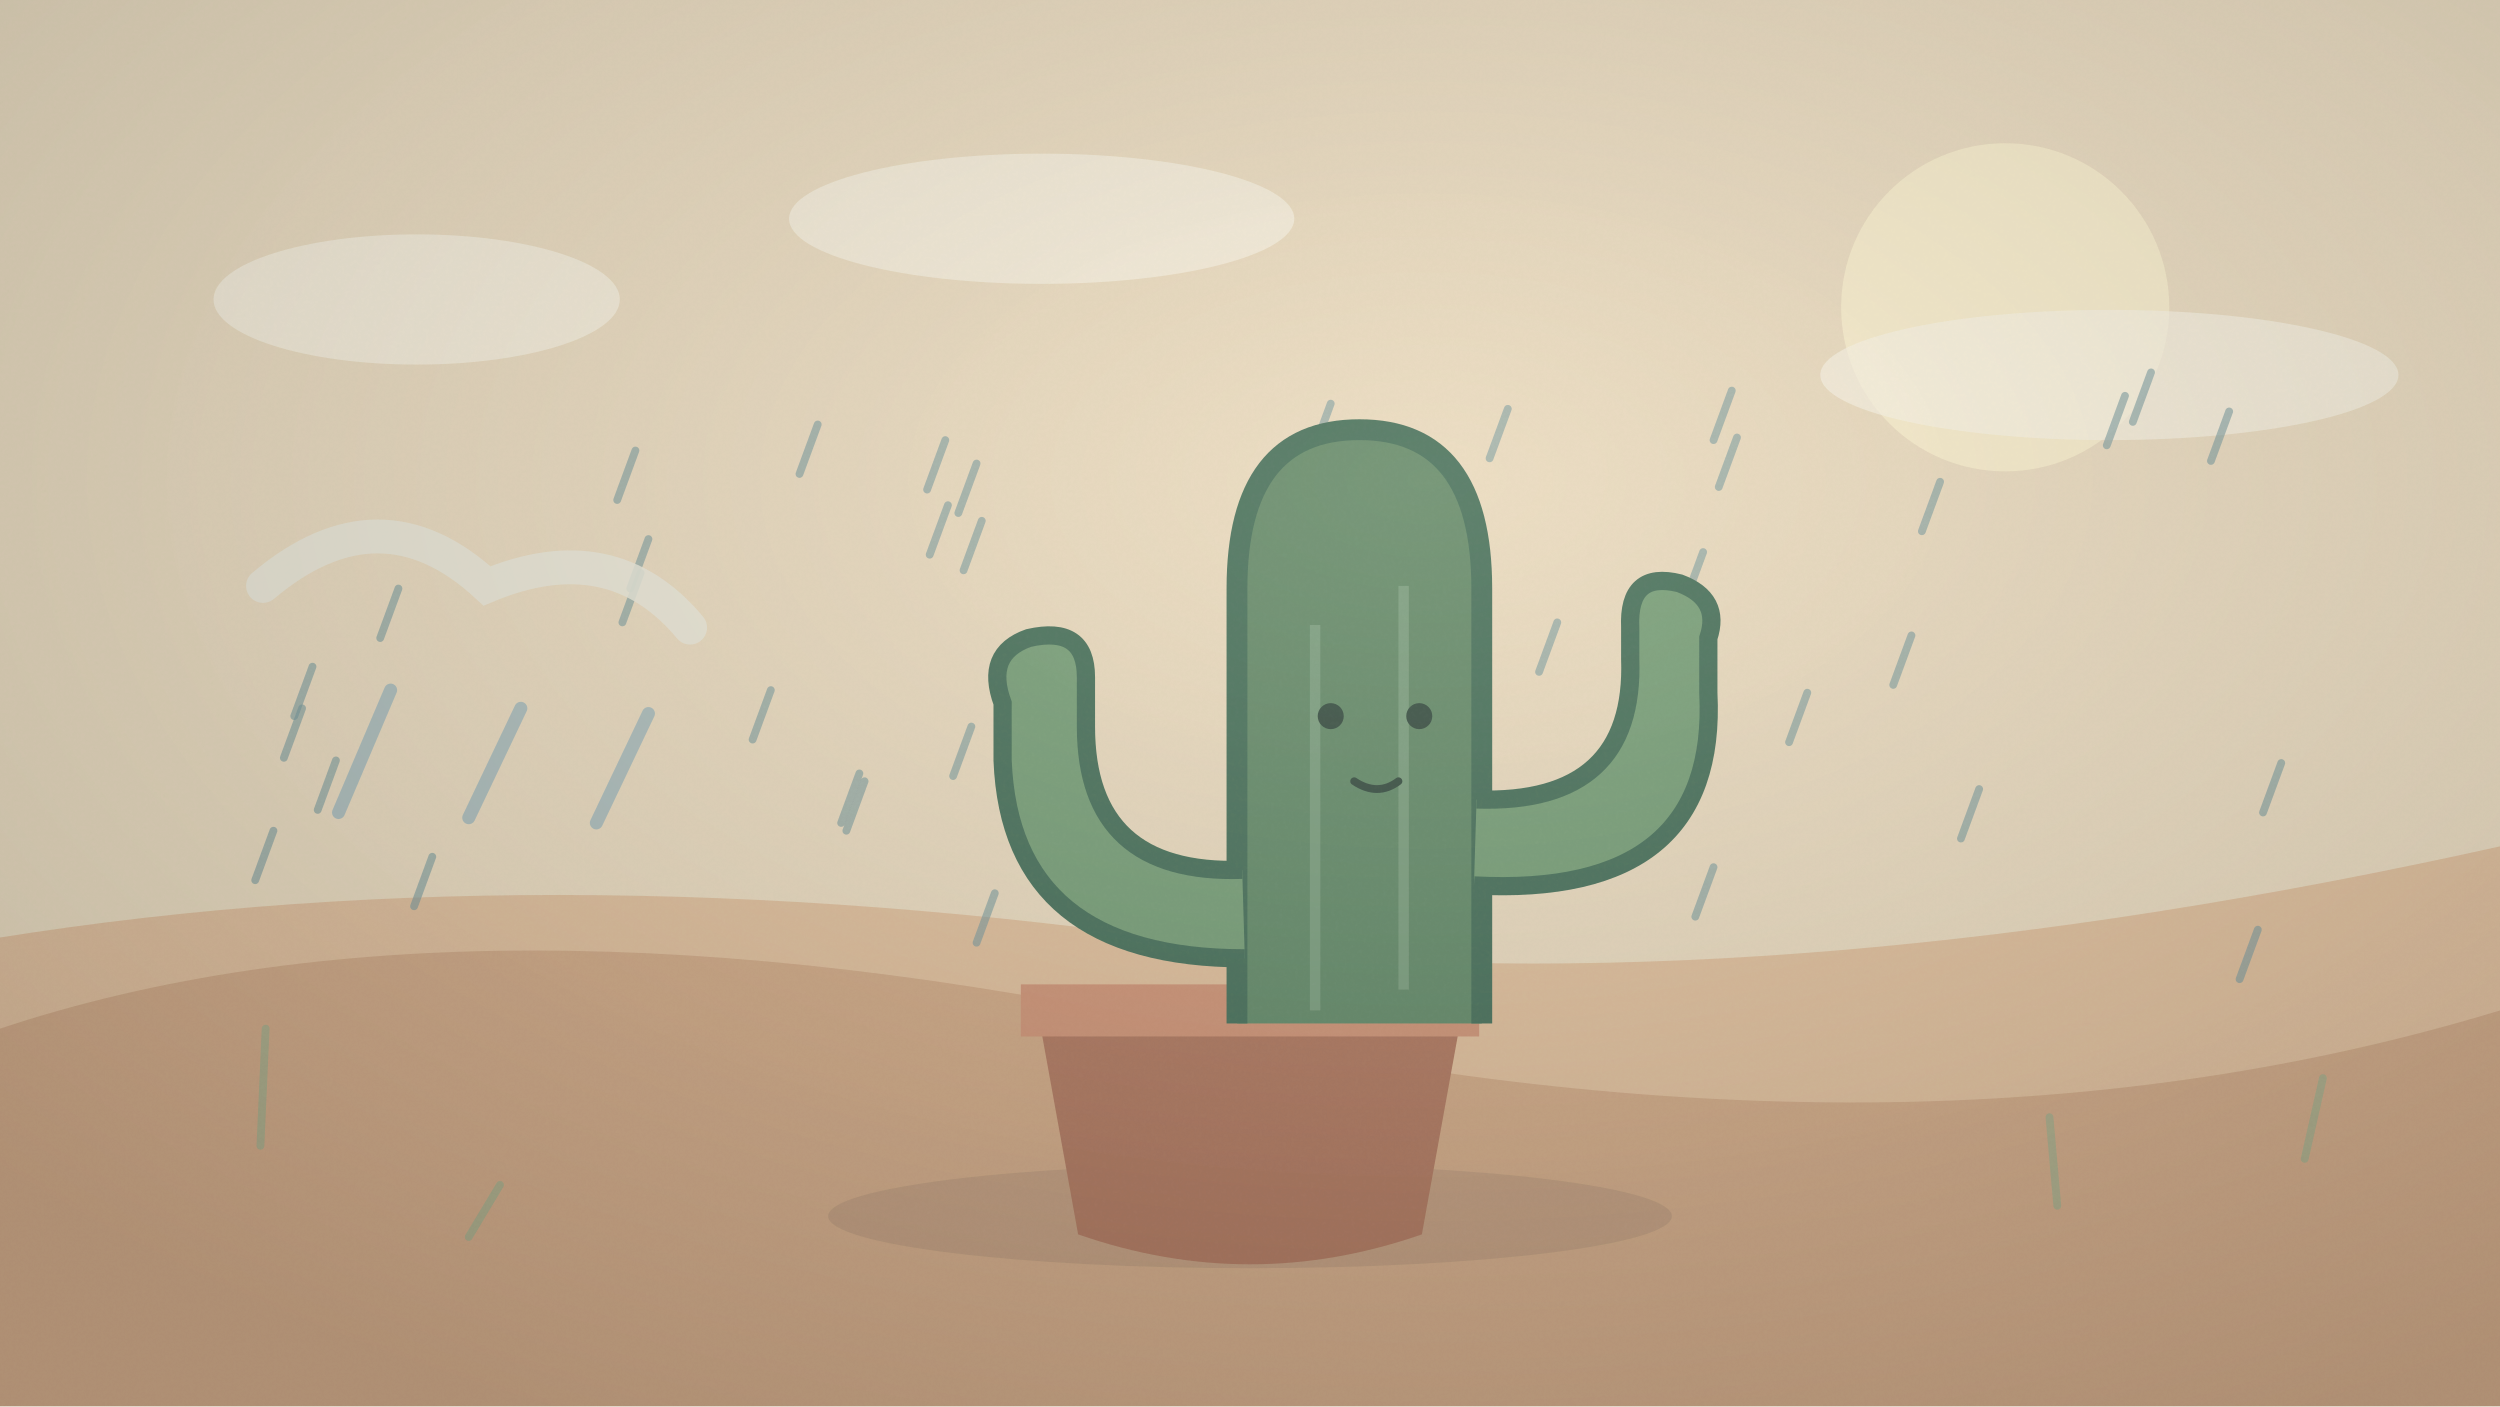
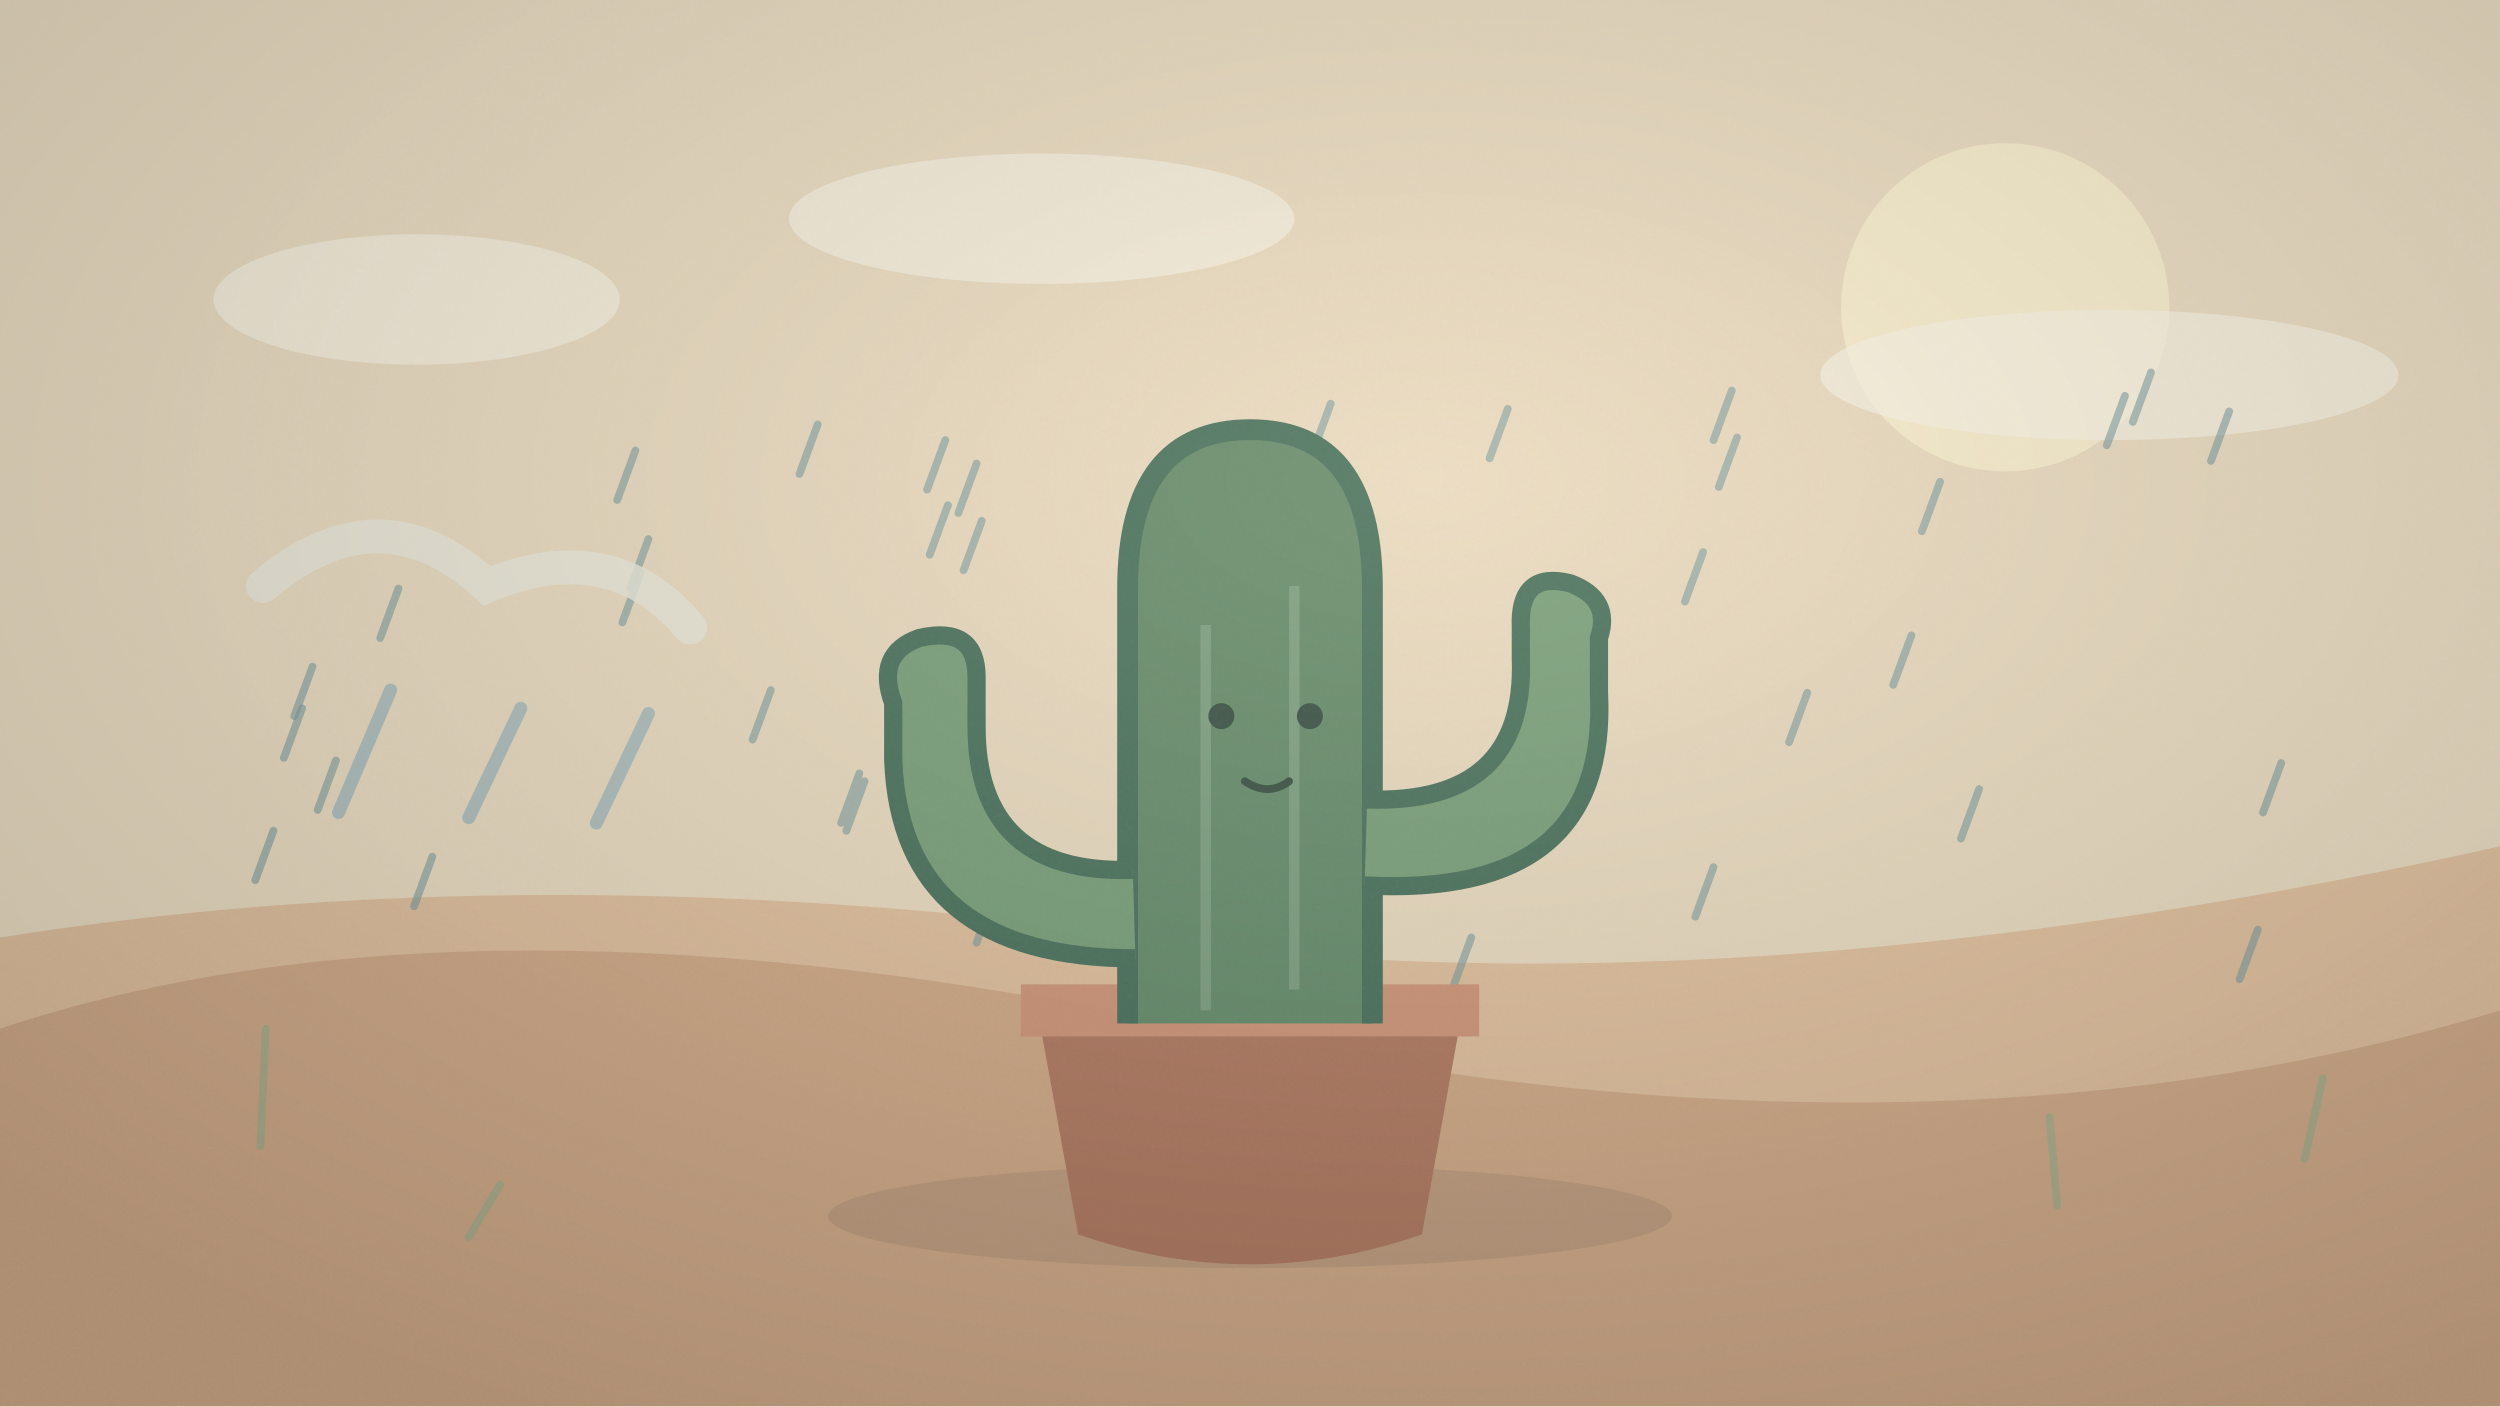
<svg xmlns="http://www.w3.org/2000/svg" viewBox="0 0 960 540" role="img" aria-label="A Day Without Rain">
  <defs>
    <filter id="grain">
      <feTurbulence type="fractalNoise" baseFrequency=".65" numOctaves="2" seed="7" stitchTiles="stitch" />
      <feColorMatrix type="saturate" values="0" />
      <feComponentTransfer>
        <feFuncA type="linear" slope=".045" />
      </feComponentTransfer>
    </filter>
    <radialGradient id="v19glow" cx="57%" cy="34%" r="75%">
      <stop stop-color="#fff9dc" stop-opacity=".16" />
      <stop offset="1" stop-color="#1a251d" stop-opacity=".17" />
    </radialGradient>
  </defs>
  <rect width="960" height="540" fill="#e9d9bf" />
  <path d="M0 360 Q220 325 480 365 Q690 385 960 325 V540 H0Z" fill="#d6a47e" opacity=".55" />
  <path d="M0 395 Q180 335 460 395 T960 388V540H0Z" fill="#bd8e6d" opacity=".5" />
  <circle cx="770" cy="118" r="63" fill="#fff5d2" opacity=".65" />
  <ellipse cx="160" cy="115" rx="78" ry="25" fill="#faf5e8" opacity=".65" />
  <ellipse cx="400" cy="84" rx="97" ry="25" fill="#faf5e8" opacity=".65" />
  <ellipse cx="810" cy="144" rx="111" ry="25" fill="#faf5e8" opacity=".65" />
  <path d="M314 163l-7 19" stroke="#71949c" opacity=".6" stroke-width="3" stroke-linecap="round" />
  <path d="M867 357l-7 19" stroke="#71949c" opacity=".6" stroke-width="3" stroke-linecap="round" />
  <path d="M565 360l-7 19" stroke="#71949c" opacity=".6" stroke-width="3" stroke-linecap="round" />
  <path d="M598 239l-7 19" stroke="#71949c" opacity=".6" stroke-width="3" stroke-linecap="round" />
  <path d="M249 207l-7 19" stroke="#71949c" opacity=".6" stroke-width="3" stroke-linecap="round" />
  <path d="M531 308l-7 19" stroke="#71949c" opacity=".6" stroke-width="3" stroke-linecap="round" />
  <path d="M826 143l-7 19" stroke="#71949c" opacity=".6" stroke-width="3" stroke-linecap="round" />
  <path d="M667 168l-7 19" stroke="#71949c" opacity=".6" stroke-width="3" stroke-linecap="round" />
  <path d="M246 220l-7 19" stroke="#71949c" opacity=".6" stroke-width="3" stroke-linecap="round" />
  <path d="M520 284l-7 19" stroke="#71949c" opacity=".6" stroke-width="3" stroke-linecap="round" />
  <path d="M511 155l-7 19" stroke="#71949c" opacity=".6" stroke-width="3" stroke-linecap="round" />
  <path d="M375 178l-7 19" stroke="#71949c" opacity=".6" stroke-width="3" stroke-linecap="round" />
  <path d="M654 212l-7 19" stroke="#71949c" opacity=".6" stroke-width="3" stroke-linecap="round" />
  <path d="M373 279l-7 19" stroke="#71949c" opacity=".6" stroke-width="3" stroke-linecap="round" />
  <path d="M116 272l-7 19" stroke="#71949c" opacity=".6" stroke-width="3" stroke-linecap="round" />
  <path d="M658 333l-7 19" stroke="#71949c" opacity=".6" stroke-width="3" stroke-linecap="round" />
  <path d="M876 293l-7 19" stroke="#71949c" opacity=".6" stroke-width="3" stroke-linecap="round" />
  <path d="M442 342l-7 19" stroke="#71949c" opacity=".6" stroke-width="3" stroke-linecap="round" />
  <path d="M153 226l-7 19" stroke="#71949c" opacity=".6" stroke-width="3" stroke-linecap="round" />
  <path d="M332 300l-7 19" stroke="#71949c" opacity=".6" stroke-width="3" stroke-linecap="round" />
  <path d="M816 152l-7 19" stroke="#71949c" opacity=".6" stroke-width="3" stroke-linecap="round" />
  <path d="M330 297l-7 19" stroke="#71949c" opacity=".6" stroke-width="3" stroke-linecap="round" />
  <path d="M505 313l-7 19" stroke="#71949c" opacity=".6" stroke-width="3" stroke-linecap="round" />
  <path d="M363 169l-7 19" stroke="#71949c" opacity=".6" stroke-width="3" stroke-linecap="round" />
  <path d="M382 343l-7 19" stroke="#71949c" opacity=".6" stroke-width="3" stroke-linecap="round" />
  <path d="M484 311l-7 19" stroke="#71949c" opacity=".6" stroke-width="3" stroke-linecap="round" />
  <path d="M129 292l-7 19" stroke="#71949c" opacity=".6" stroke-width="3" stroke-linecap="round" />
  <path d="M665 150l-7 19" stroke="#71949c" opacity=".6" stroke-width="3" stroke-linecap="round" />
  <path d="M377 200l-7 19" stroke="#71949c" opacity=".6" stroke-width="3" stroke-linecap="round" />
  <path d="M244 173l-7 19" stroke="#71949c" opacity=".6" stroke-width="3" stroke-linecap="round" />
  <path d="M120 256l-7 19" stroke="#71949c" opacity=".6" stroke-width="3" stroke-linecap="round" />
  <path d="M515 210l-7 19" stroke="#71949c" opacity=".6" stroke-width="3" stroke-linecap="round" />
  <path d="M579 157l-7 19" stroke="#71949c" opacity=".6" stroke-width="3" stroke-linecap="round" />
  <path d="M745 185l-7 19" stroke="#71949c" opacity=".6" stroke-width="3" stroke-linecap="round" />
  <path d="M517 270l-7 19" stroke="#71949c" opacity=".6" stroke-width="3" stroke-linecap="round" />
  <path d="M166 329l-7 19" stroke="#71949c" opacity=".6" stroke-width="3" stroke-linecap="round" />
  <path d="M760 303l-7 19" stroke="#71949c" opacity=".6" stroke-width="3" stroke-linecap="round" />
  <path d="M364 194l-7 19" stroke="#71949c" opacity=".6" stroke-width="3" stroke-linecap="round" />
  <path d="M856 158l-7 19" stroke="#71949c" opacity=".6" stroke-width="3" stroke-linecap="round" />
  <path d="M734 244l-7 19" stroke="#71949c" opacity=".6" stroke-width="3" stroke-linecap="round" />
  <path d="M105 319l-7 19" stroke="#71949c" opacity=".6" stroke-width="3" stroke-linecap="round" />
  <path d="M508 337l-7 19" stroke="#71949c" opacity=".6" stroke-width="3" stroke-linecap="round" />
  <path d="M694 266l-7 19" stroke="#71949c" opacity=".6" stroke-width="3" stroke-linecap="round" />
  <path d="M296 265l-7 19" stroke="#71949c" opacity=".6" stroke-width="3" stroke-linecap="round" />
  <ellipse cx="480" cy="467" rx="162" ry="20" fill="#554b47" opacity=".14" />
  <path d="M397 380H563L546 474Q480 497 414 474Z" fill="#ac735c" />
  <path d="M392 378H568V398H392Z" fill="#cd9074" />
  <path d="M100 440l2 -45" stroke="#8aab8b" stroke-width="3" opacity=".55" stroke-linecap="round" />
  <path d="M180 475l12 -20" stroke="#8aab8b" stroke-width="3" opacity=".55" stroke-linecap="round" />
  <path d="M790 463l-3 -34" stroke="#8aab8b" stroke-width="3" opacity=".55" stroke-linecap="round" />
  <path d="M885 445l7 -31" stroke="#8aab8b" stroke-width="3" opacity=".55" stroke-linecap="round" />
-   <path d="M475 393V226Q475 165 522 165Q569 165 569 226V393" fill="#5e8667" stroke="#416b57" stroke-width="8" />
-   <path d="M477 334Q417 336 417 279V260Q417 240 395 245Q378 251 385 270V292Q388 368 478 368" fill="#729b76" stroke="#416b57" stroke-width="7" />
-   <path d="M567 307Q628 309 626 253V241Q625 219 645 224Q661 230 656 245V266Q660 345 566 340" fill="#729b76" stroke="#416b57" stroke-width="7" />
-   <path d="M505 240v148M539 225v155" stroke="#9fbaa0" opacity=".38" stroke-width="4" />
-   <circle cx="511" cy="275" r="5" fill="#30483e" />
-   <circle cx="545" cy="275" r="5" fill="#30483e" />
-   <path d="M520 300q9 6 17 0" stroke="#30483e" stroke-width="3" fill="none" stroke-linecap="round" />
+   <g transform="translate(-42 0)">
+     <path d="M475 393V226Q475 165 522 165Q569 165 569 226V393" fill="#5e8667" stroke="#416b57" stroke-width="8" />
+     <path d="M477 334Q417 336 417 279V260Q417 240 395 245Q378 251 385 270V292Q388 368 478 368" fill="#729b76" stroke="#416b57" stroke-width="7" />
+     <path d="M567 307Q628 309 626 253V241Q625 219 645 224Q661 230 656 245V266Q660 345 566 340" fill="#729b76" stroke="#416b57" stroke-width="7" />
+     <path d="M505 240v148M539 225v155" stroke="#9fbaa0" opacity=".38" stroke-width="4" />
+     <circle cx="511" cy="275" r="5" fill="#30483e" />
+     <circle cx="545" cy="275" r="5" fill="#30483e" />
+     <path d="M520 300q9 6 17 0" stroke="#30483e" stroke-width="3" fill="none" stroke-linecap="round" />
+   </g>
  <rect width="960" height="540" filter="url(#grain)" opacity=".6" />
  <g opacity=".85">
    <path d="M101 225q45 -38 86 0q48 -20 78 16" stroke="#e9e7dc" stroke-width="13" fill="none" stroke-linecap="round" />
    <path d="M150 265l-20 47m70 -40l-20 42m69 -40l-20 42" stroke="#a0b6bc" stroke-width="5" stroke-linecap="round" />
  </g>
  <rect width="960" height="540" fill="url(#v19glow)" pointer-events="none" />
</svg>
